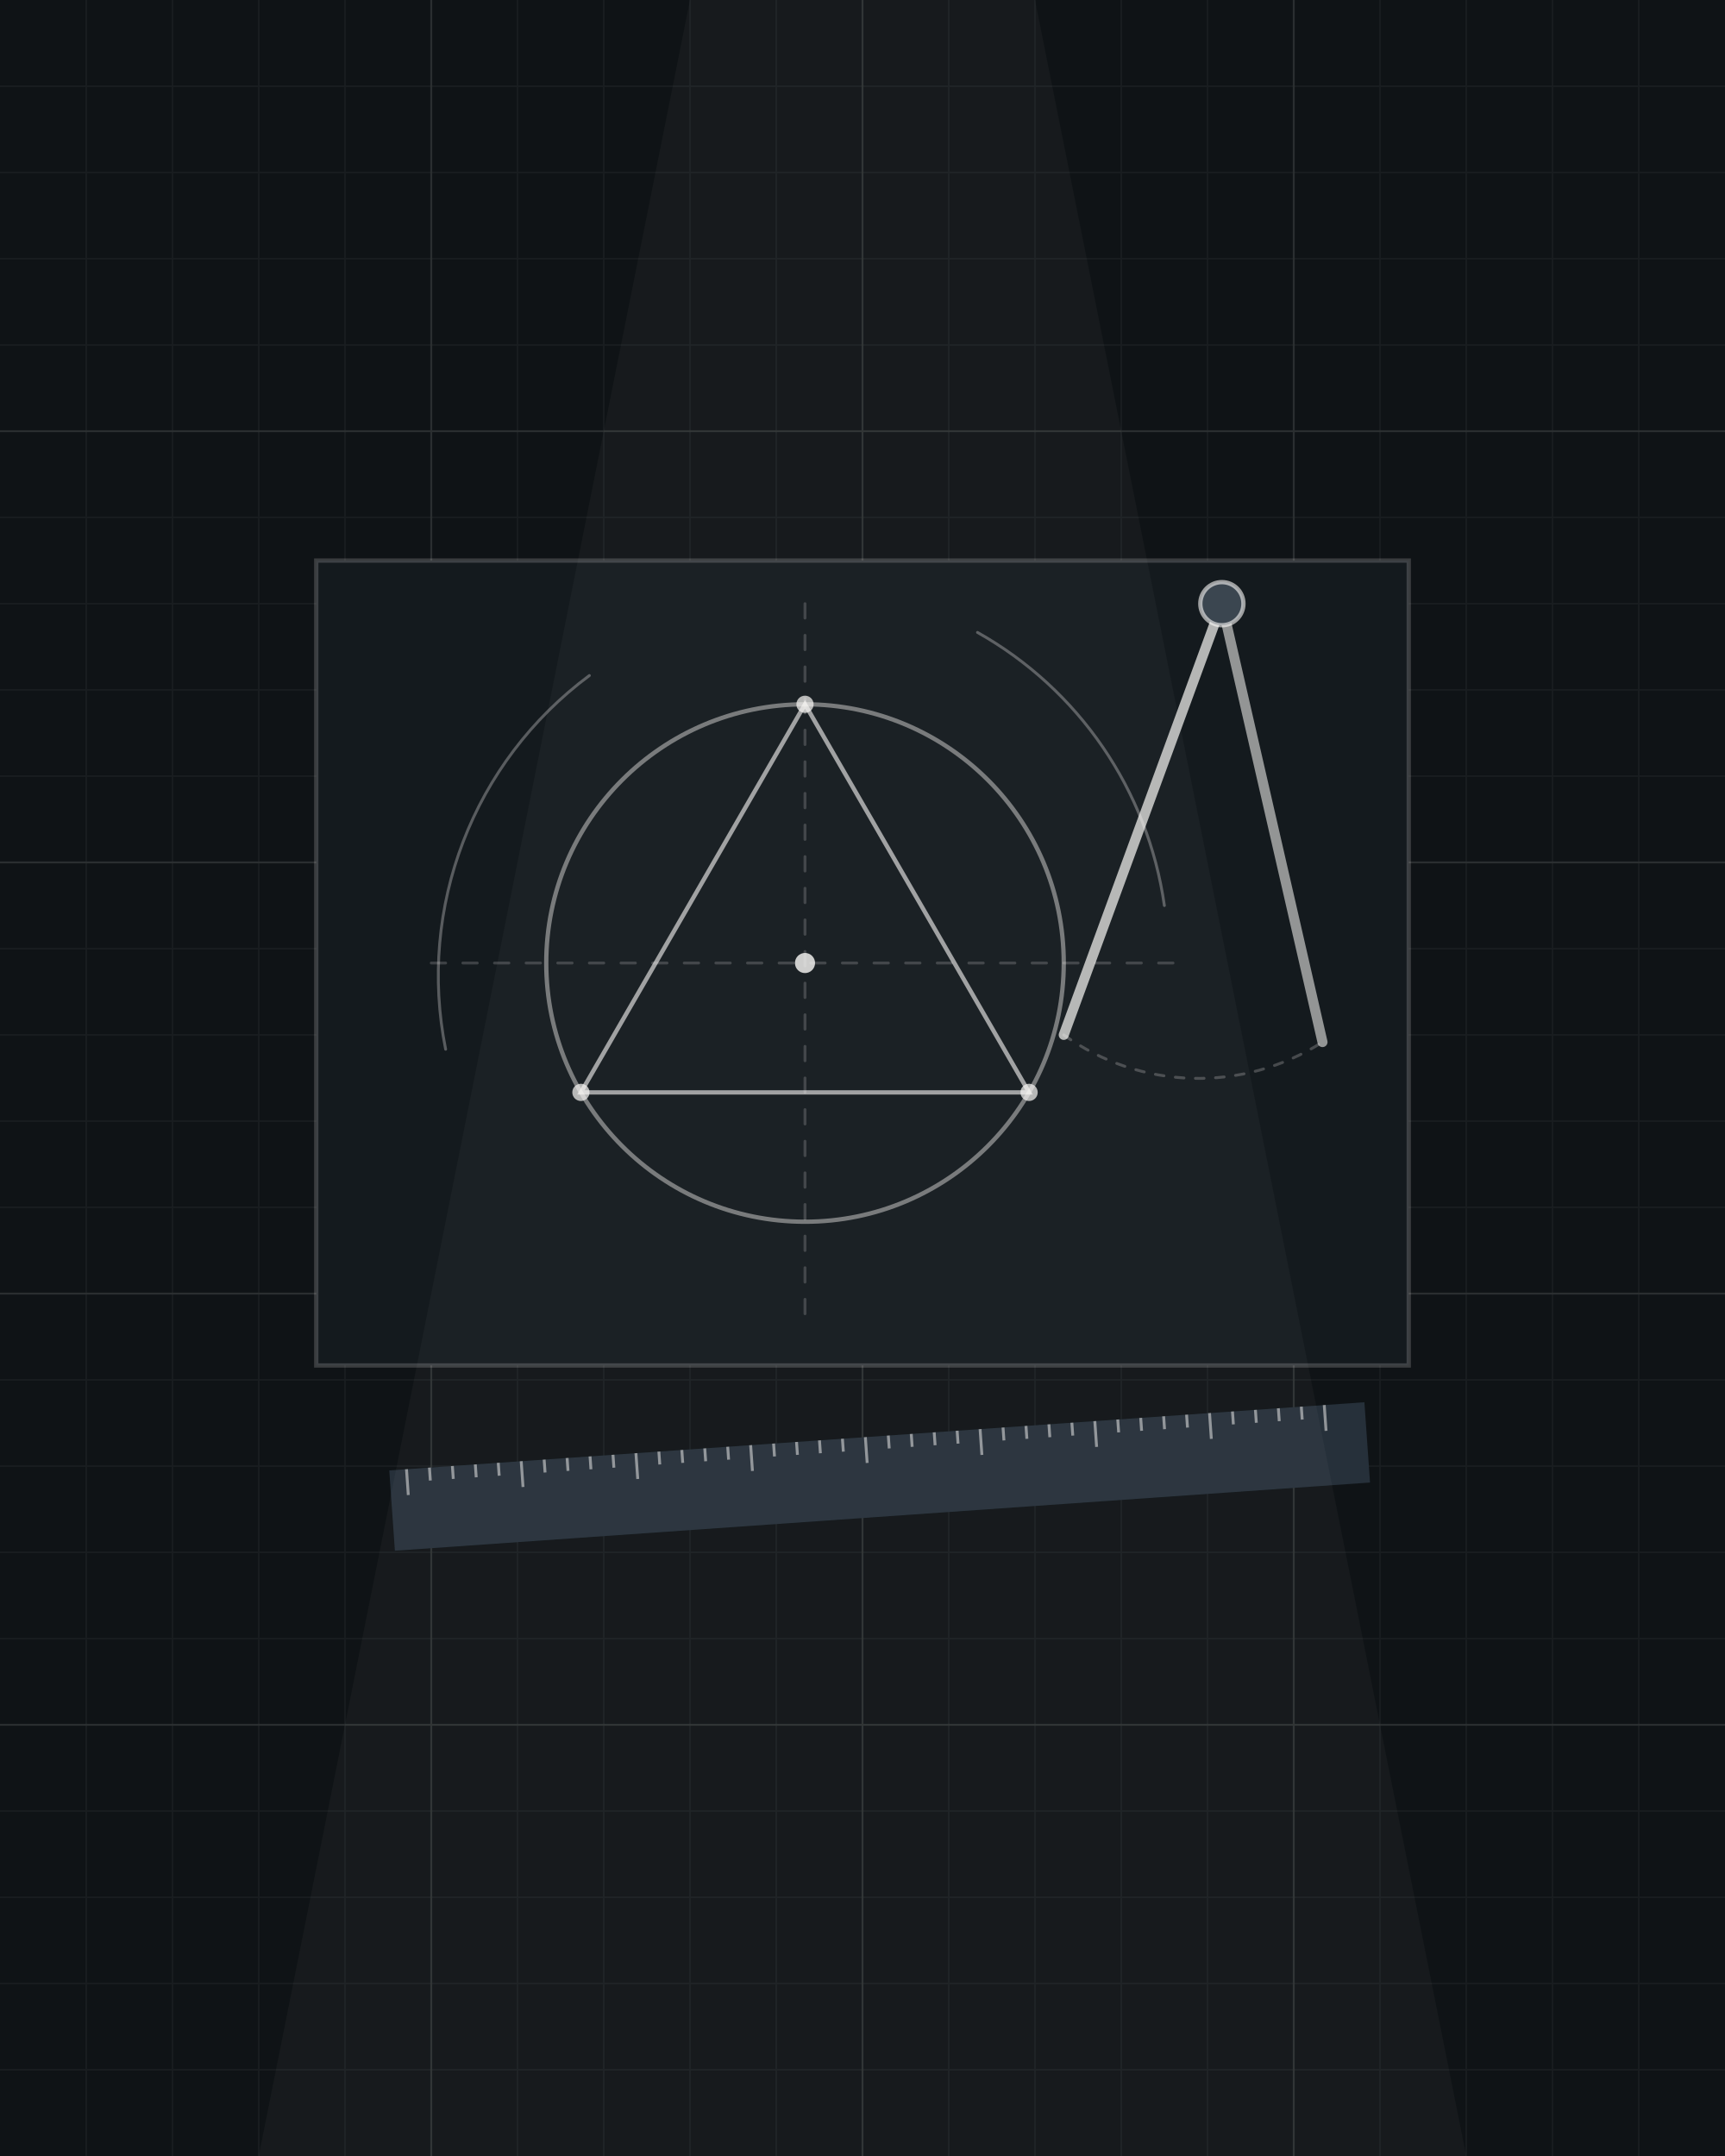
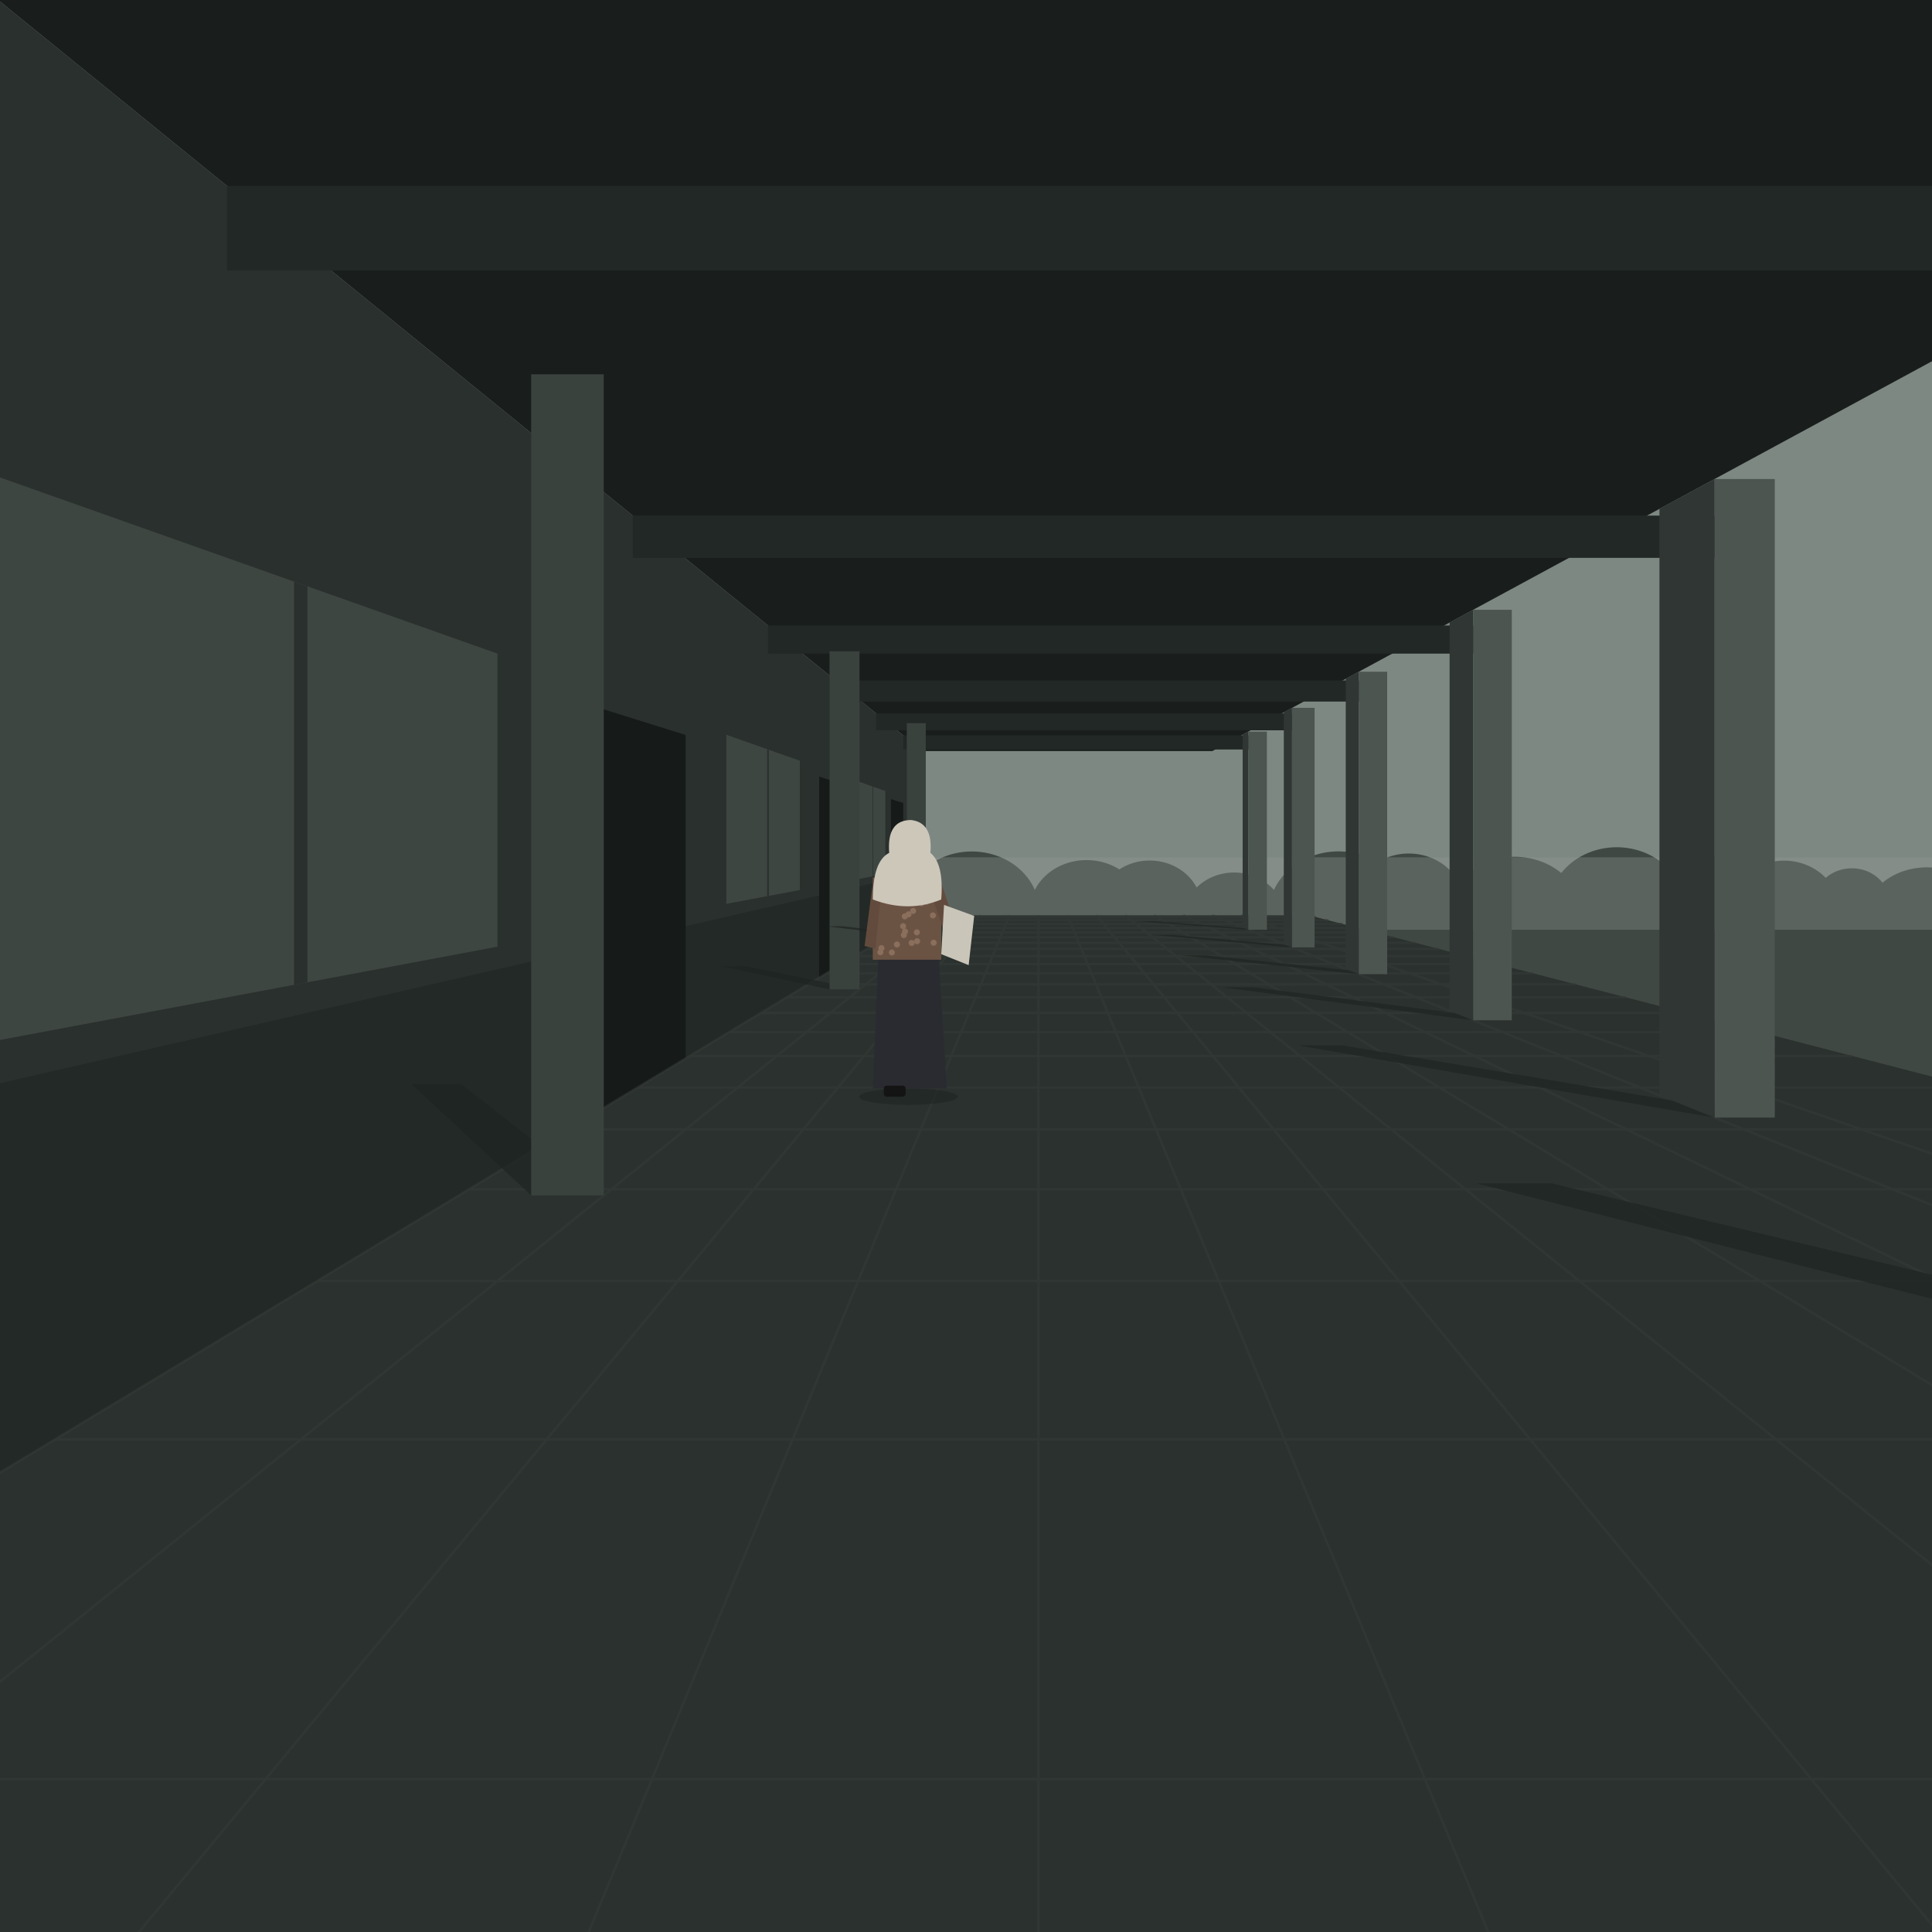
- <svg xmlns="http://www.w3.org/2000/svg" viewBox="0 0 1200 1500" width="1200" height="1500" preserveAspectRatio="xMidYMid slice">
-   <rect width="1200" height="1500" fill="#0F1316" />
-   <path d="M60 0V1500M120 0V1500M180 0V1500M240 0V1500M300 0V1500M360 0V1500M420 0V1500M480 0V1500M540 0V1500M600 0V1500M660 0V1500M720 0V1500M780 0V1500M840 0V1500M900 0V1500M960 0V1500M1020 0V1500M1080 0V1500M1140 0V1500M0 60H1200M0 120H1200M0 180H1200M0 240H1200M0 300H1200M0 360H1200M0 420H1200M0 480H1200M0 540H1200M0 600H1200M0 660H1200M0 720H1200M0 780H1200M0 840H1200M0 900H1200M0 960H1200M0 1020H1200M0 1080H1200M0 1140H1200M0 1200H1200M0 1260H1200M0 1320H1200M0 1380H1200M0 1440H1200" stroke="#FAF9F6" stroke-width="1" opacity="0.05" fill="none" />
-   <path d="M300 0V1500M600 0V1500M900 0V1500M0 300H1200M0 600H1200M0 900H1200M0 1200H1200" stroke="#FAF9F6" stroke-width="1.4" opacity="0.08" fill="none" />
-   <rect x="220" y="390" width="760" height="560" fill="#141A1E" stroke="#FAF9F6" stroke-opacity=".18" stroke-width="3" />
-   <g fill="none" stroke="#FAF9F6" stroke-linecap="round">
-     <circle cx="560" cy="670" r="180" stroke-opacity=".42" stroke-width="3" />
-     <path d="M560 490L715.88 760L404.12 760Z" stroke-opacity=".6" stroke-width="3" />
-     <path d="M300 670H820M560 420V920" stroke-opacity=".18" stroke-width="2" stroke-dasharray="10 12" />
-     <path d="M680 440A260 260 0 0 1 810 630" stroke-opacity=".3" stroke-width="2" />
-     <path d="M310 730A260 260 0 0 1 410 470" stroke-opacity=".3" stroke-width="2" />
+ <svg xmlns="http://www.w3.org/2000/svg" viewBox="0 0 1600 1600" width="1600" height="1600" preserveAspectRatio="xMidYMid slice">
+   <rect x="0" y="0" width="1600" height="760" fill="#7E8883" />
+   <path fill="#3F4843" d="M0 740A34 31 0 0 1 51 737A39 36 0 0 1 110 735A28 25 0 0 1 153 728A57 51 0 0 1 238 716A52 47 0 0 1 316 733A44 40 0 0 1 383 732A32 29 0 0 1 431 737A33 30 0 0 1 481 712A54 49 0 0 1 562 716A53 48 0 0 1 642 734A37 33 0 0 1 696 721A51 46 0 0 1 773 714A56 50 0 0 1 857 737A47 42 0 0 1 927 720A43 39 0 0 1 991 735A42 38 0 0 1 1055 737A58 52 0 0 1 1141 714A45 40 0 0 1 1208 731A57 51 0 0 1 1293 723A56 50 0 0 1 1377 715A43 39 0 0 1 1442 728A46 42 0 0 1 1512 727A31 28 0 0 1 1559 731A54 48 0 0 1 1640 739L1600 1600L0 1600Z" />
+   <rect x="0" y="710" width="1600" height="60" fill="#8E968F" opacity=".35" />
+   <path fill="#191E1C" d="M-2126.7 -1726.7L5340.0 -1726.7L1004.0 622.0L764.0 622.0Z" />
+   <path fill="#2B312E" d="M-2126.7 2504.4L7828.9 2504.4L1084.0 758.0L764.0 758.0Z" />
+   <path fill="#2A302D" d="M-2126.7 2504.4L-2126.7 -1726.7L764.0 622.0L764.0 758.0Z" />
+   <path fill="#232926" d="M-2126.7 2504.4L-2126.7 1384.4L764.0 722.0L764.0 758.0Z" />
+   <path fill="#3E4642" d="M-100.0 880.0L-100.0 360.0L412.0 541.3L412.0 784.0Z" />
+   <path fill="#2A302D" d="M243.5 815.6L243.5 481.7L254.6 485.6L254.6 813.5Z" />
+   <path fill="#161A19" d="M486.7 925.6L486.7 583.3L567.8 608.7L567.8 876.5Z" />
+   <path fill="#3E4642" d="M601.5 748.5L601.5 608.5L662.4 630.0L662.4 737.1Z" />
+   <path fill="#2A302D" d="M635.3 742.1L635.3 620.4L636.7 620.9L636.7 741.9Z" />
+   <path fill="#161A19" d="M678.4 809.7L678.4 643.2L700.0 650.0L700.0 796.7Z" />
+   <path fill="#3E4642" d="M710.7 728.0L710.7 647.1L733.2 655.1L733.2 723.8Z" />
+   <path fill="#2A302D" d="M722.6 725.8L722.6 651.3L723.1 651.5L723.1 725.7Z" />
+   <path fill="#161A19" d="M737.8 773.8L737.8 661.8L748.0 665.0L748.0 767.7Z" />
+   <path d="M-2126.7 2504.4L764.0 758.0M-1380.0 2504.4L788.0 758.0M-633.3 2504.4L812.0 758.0M113.3 2504.4L836.0 758.0M860.0 2504.4L860.0 758.0M1606.7 2504.4L884.0 758.0M2353.3 2504.4L908.0 758.0M3100.0 2504.4L932.0 758.0M3846.7 2504.4L956.0 758.0M4593.3 2504.4L980.0 758.0M5340.0 2504.4L1004.0 758.0M6086.7 2504.4L1028.0 758.0M-2126.7 2504.4L7828.9 2504.4M-420.0 1473.3L3846.7 1473.3M45.5 1192.1L2760.6 1192.1M262.7 1060.9L2253.8 1060.9M388.4 984.9L1960.4 984.9M470.4 935.4L1769.0 935.4M528.1 900.5L1634.3 900.5M571.0 874.6L1534.4 874.6M604.0 854.7L1457.3 854.7M630.3 838.8L1396.1 838.8M651.6 825.9L1346.2 825.9M669.4 815.2L1304.8 815.2M684.3 806.1L1269.9 806.1M697.1 798.4L1240.1 798.4M708.1 791.8L1214.4 791.8M717.8 785.9L1191.9 785.9M726.3 780.8L1172.0 780.8M733.8 776.2L1154.5 776.2M740.5 772.2L1138.8 772.2M746.6 768.5L1124.6 768.5M752.0 765.2L1111.9 765.2M757.0 762.2L1100.3 762.2M761.5 759.5L1089.7 759.5" stroke="#343B37" stroke-width="2" fill="none" opacity=".55" />
+   <path fill="#222826" d="M188.0 154.0L1980.0 154.0L1980.0 224.0L188.0 224.0Z" />
+   <path fill="#222826" d="M524.0 427.0L1420.0 427.0L1420.0 462.0L524.0 462.0Z" />
+   <path fill="#222826" d="M636.0 518.0L1233.3 518.0L1233.3 541.3L636.0 541.3Z" />
+   <path fill="#222826" d="M692.0 563.5L1140.0 563.5L1140.0 581.0L692.0 581.0Z" />
+   <path fill="#222826" d="M725.6 590.8L1084.0 590.8L1084.0 604.8L725.6 604.8Z" />
+   <path fill="#222826" d="M748.0 609.0L1046.7 609.0L1046.7 620.7L748.0 620.7Z" />
+   <path fill="#1E2321" d="M2120.0 1207.5L2232.0 1207.5L1284.8 980.0L1223.0 980.0Z" opacity=".7" />
+   <path fill="#2F3633" d="M2120.0 1207.5L2120.0 17.5L1910.0 131.2L1910.0 1122.9Z" />
+   <path fill="#4C5550" d="M2120.0 1207.5L2232.0 1207.5L2232.0 17.5L2120.0 17.5Z" />
+   <path fill="#1E2321" d="M1420.0 925.6L1469.8 925.6L1111.4 865.7L1074.9 865.7Z" opacity=".7" />
+   <path fill="#2F3633" d="M1420.0 925.6L1420.0 396.7L1374.3 421.4L1374.3 907.1Z" />
+   <path fill="#4C5550" d="M1420.0 925.6L1469.8 925.6L1469.8 396.7L1420.0 396.7Z" />
+   <path fill="#1E2321" d="M1220.0 845.0L1252.0 845.0L1038.6 817.7L1012.6 817.7Z" opacity=".7" />
+   <path fill="#2F3633" d="M1220.0 845.0L1220.0 505.0L1200.5 515.5L1200.5 837.2Z" />
+   <path fill="#4C5550" d="M1220.0 845.0L1252.0 845.0L1252.0 505.0L1220.0 505.0Z" />
+   <path fill="#1E2321" d="M1125.3 806.8L1148.8 806.8L998.4 791.2L978.3 791.2Z" opacity=".7" />
+   <path fill="#2F3633" d="M1125.3 806.8L1125.3 556.3L1114.5 562.1L1114.5 802.5Z" />
+   <path fill="#4C5550" d="M1125.3 806.8L1148.8 806.8L1148.8 556.3L1125.3 556.3Z" />
+   <path fill="#1E2321" d="M1070.0 784.6L1088.7 784.6L973.0 774.5L956.6 774.5Z" opacity=".7" />
+   <path fill="#2F3633" d="M1070.0 784.6L1070.0 586.2L1063.2 589.9L1063.2 781.9Z" />
+   <path fill="#4C5550" d="M1070.0 784.6L1088.7 784.6L1088.7 586.2L1070.0 586.2Z" />
+   <path fill="#1E2321" d="M1033.8 770.0L1049.2 770.0L955.5 762.9L941.6 762.9Z" opacity=".7" />
+   <path fill="#2F3633" d="M1033.8 770.0L1033.8 605.9L1029.1 608.4L1029.1 768.1Z" />
+   <path fill="#4C5550" d="M1033.8 770.0L1049.2 770.0L1049.2 605.9L1033.8 605.9Z" />
+   <path fill="#1E2321" d="M440.0 990.0L500.0 990.0L382.0 898.0L341.0 898.0Z" opacity=".7" />
+   <path fill="#2F3633" d="M440.0 990.0L440.0 310.0L480.6 347.7L480.6 961.9Z" />
+   <path fill="#3A423E" d="M440.0 990.0L500.0 990.0L500.0 310.0L440.0 310.0Z" />
+   <path fill="#1E2321" d="M687.1 819.4L711.8 819.4L618.0 800.2L597.3 800.2Z" opacity=".7" />
+   <path fill="#2F3633" d="M687.1 819.4L687.1 539.4L694.4 546.2L694.4 814.4Z" />
+   <path fill="#3A423E" d="M687.1 819.4L711.8 819.4L711.8 539.4L687.1 539.4Z" />
+   <path fill="#1E2321" d="M751.1 775.2L766.7 775.2L698.0 767.1L684.1 767.1Z" opacity=".7" />
+   <path fill="#2F3633" d="M751.1 775.2L751.1 598.9L754.1 601.6L754.1 773.2Z" />
+   <path fill="#3A423E" d="M751.1 775.2L766.7 775.2L766.7 598.9L751.1 598.9Z" />
+   <ellipse cx="752.3" cy="908.2" rx="40.8" ry="6.8" fill="#1E2321" opacity=".6" />
+   <path fill="#2A2B31" d="M727.4 790.2L777.3 790.2L784.1 901.4L722.8 901.4Z" />
+   <rect x="731.9" y="899.1" width="18.1" height="9.1" rx="2.3" fill="#141414" />
+   <path fill="#6B5344" d="M722.8 726.7L779.5 726.7L779.5 794.8L722.8 794.8Z" />
+   <g fill="#8A6F5C">
+     <circle cx="772.9" cy="734.3" r="2.5" />
+     <circle cx="730.0" cy="785.2" r="2.5" />
+     <circle cx="767.2" cy="746.8" r="2.5" />
+     <circle cx="759.3" cy="772.1" r="2.5" />
+     <circle cx="756.2" cy="754.4" r="2.5" />
+     <circle cx="755.0" cy="780.9" r="2.5" />
+     <circle cx="747.9" cy="767.0" r="2.5" />
+     <circle cx="761.8" cy="731.6" r="2.5" />
+     <circle cx="772.6" cy="758.1" r="2.5" />
+     <circle cx="748.5" cy="774.4" r="2.5" />
+     <circle cx="729.1" cy="788.6" r="2.5" />
+     <circle cx="749.5" cy="771.4" r="2.5" />
+     <circle cx="745.5" cy="737.6" r="2.5" />
+     <circle cx="752.4" cy="757.2" r="2.5" />
+     <circle cx="738.6" cy="788.8" r="2.5" />
+     <circle cx="742.8" cy="782.2" r="2.5" />
+     <circle cx="751.7" cy="731.3" r="2.5" />
+     <circle cx="759.5" cy="779.5" r="2.5" />
+     <circle cx="769.9" cy="743.2" r="2.5" />
+     <circle cx="762.3" cy="736.8" r="2.5" />
+     <circle cx="763.7" cy="743.6" r="2.5" />
+     <circle cx="744.2" cy="732.4" r="2.5" />
+     <circle cx="773.2" cy="780.7" r="2.5" />
+     <circle cx="763.3" cy="748.0" r="2.5" />
+     <circle cx="749.3" cy="758.9" r="2.5" />
+     <circle cx="750.7" cy="735.7" r="2.5" />
  </g>
-   <circle cx="560" cy="670" r="7" fill="#FAF9F6" fill-opacity=".8" />
-   <circle cx="560" cy="490" r="6" fill="#FAF9F6" fill-opacity=".7" />
-   <circle cx="715.88" cy="760" r="6" fill="#FAF9F6" fill-opacity=".7" />
-   <circle cx="404.12" cy="760" r="6" fill="#FAF9F6" fill-opacity=".7" />
-   <g transform="rotate(-4 600 1000)">
-     <rect x="270" y="1000" width="680" height="56" fill="#26303A" />
-     <path d="M282 1000v18M298 1000v9M314 1000v9M330 1000v9M346 1000v9M362 1000v18M378 1000v9M394 1000v9M410 1000v9M426 1000v9M442 1000v18M458 1000v9M474 1000v9M490 1000v9M506 1000v9M522 1000v18M538 1000v9M554 1000v9M570 1000v9M586 1000v9M602 1000v18M618 1000v9M634 1000v9M650 1000v9M666 1000v9M682 1000v18M698 1000v9M714 1000v9M730 1000v9M746 1000v9M762 1000v18M778 1000v9M794 1000v9M810 1000v9M826 1000v9M842 1000v18M858 1000v9M874 1000v9M890 1000v9M906 1000v9M922 1000v18" stroke="#FAF9F6" stroke-opacity=".5" stroke-width="2" />
-   </g>
-   <g stroke="#FAF9F6" stroke-linecap="round" fill="none">
-     <path d="M850 420L740 720" stroke-opacity=".7" stroke-width="7" />
-     <path d="M850 420L920 725" stroke-opacity=".55" stroke-width="7" />
-     <path d="M740 720A160 160 0 0 0 920 725" stroke-opacity=".22" stroke-width="2" stroke-dasharray="6 8" />
-   </g>
-   <circle cx="850" cy="420" r="15" fill="#3B4650" stroke="#FAF9F6" stroke-opacity=".6" stroke-width="3" />
-   <path d="M480 0H720L1020 1500H180Z" fill="#FAF9F6" opacity=".035" />
+   <path fill="#624B3D" d="M779.5 731.2L793.1 772.1L784.1 778.9L772.7 744.9Z" />
+   <path fill="#C9C5B8" d="M781.8 749.4L806.8 758.5L802.2 799.3L779.5 790.2Z" />
+   <path fill="#624B3D" d="M722.8 731.2L716.0 783.4L725.1 785.7L729.6 740.3Z" />
+   <path fill="#CDC7BA" d="M722.8 744.9Q722.8 713.1 736.4 706.3Q734.2 679.1 754.6 679.1Q772.7 681.3 770.5 706.3Q781.8 715.4 779.5 744.9Q752.3 756.2 722.8 744.9Z" />
</svg>
